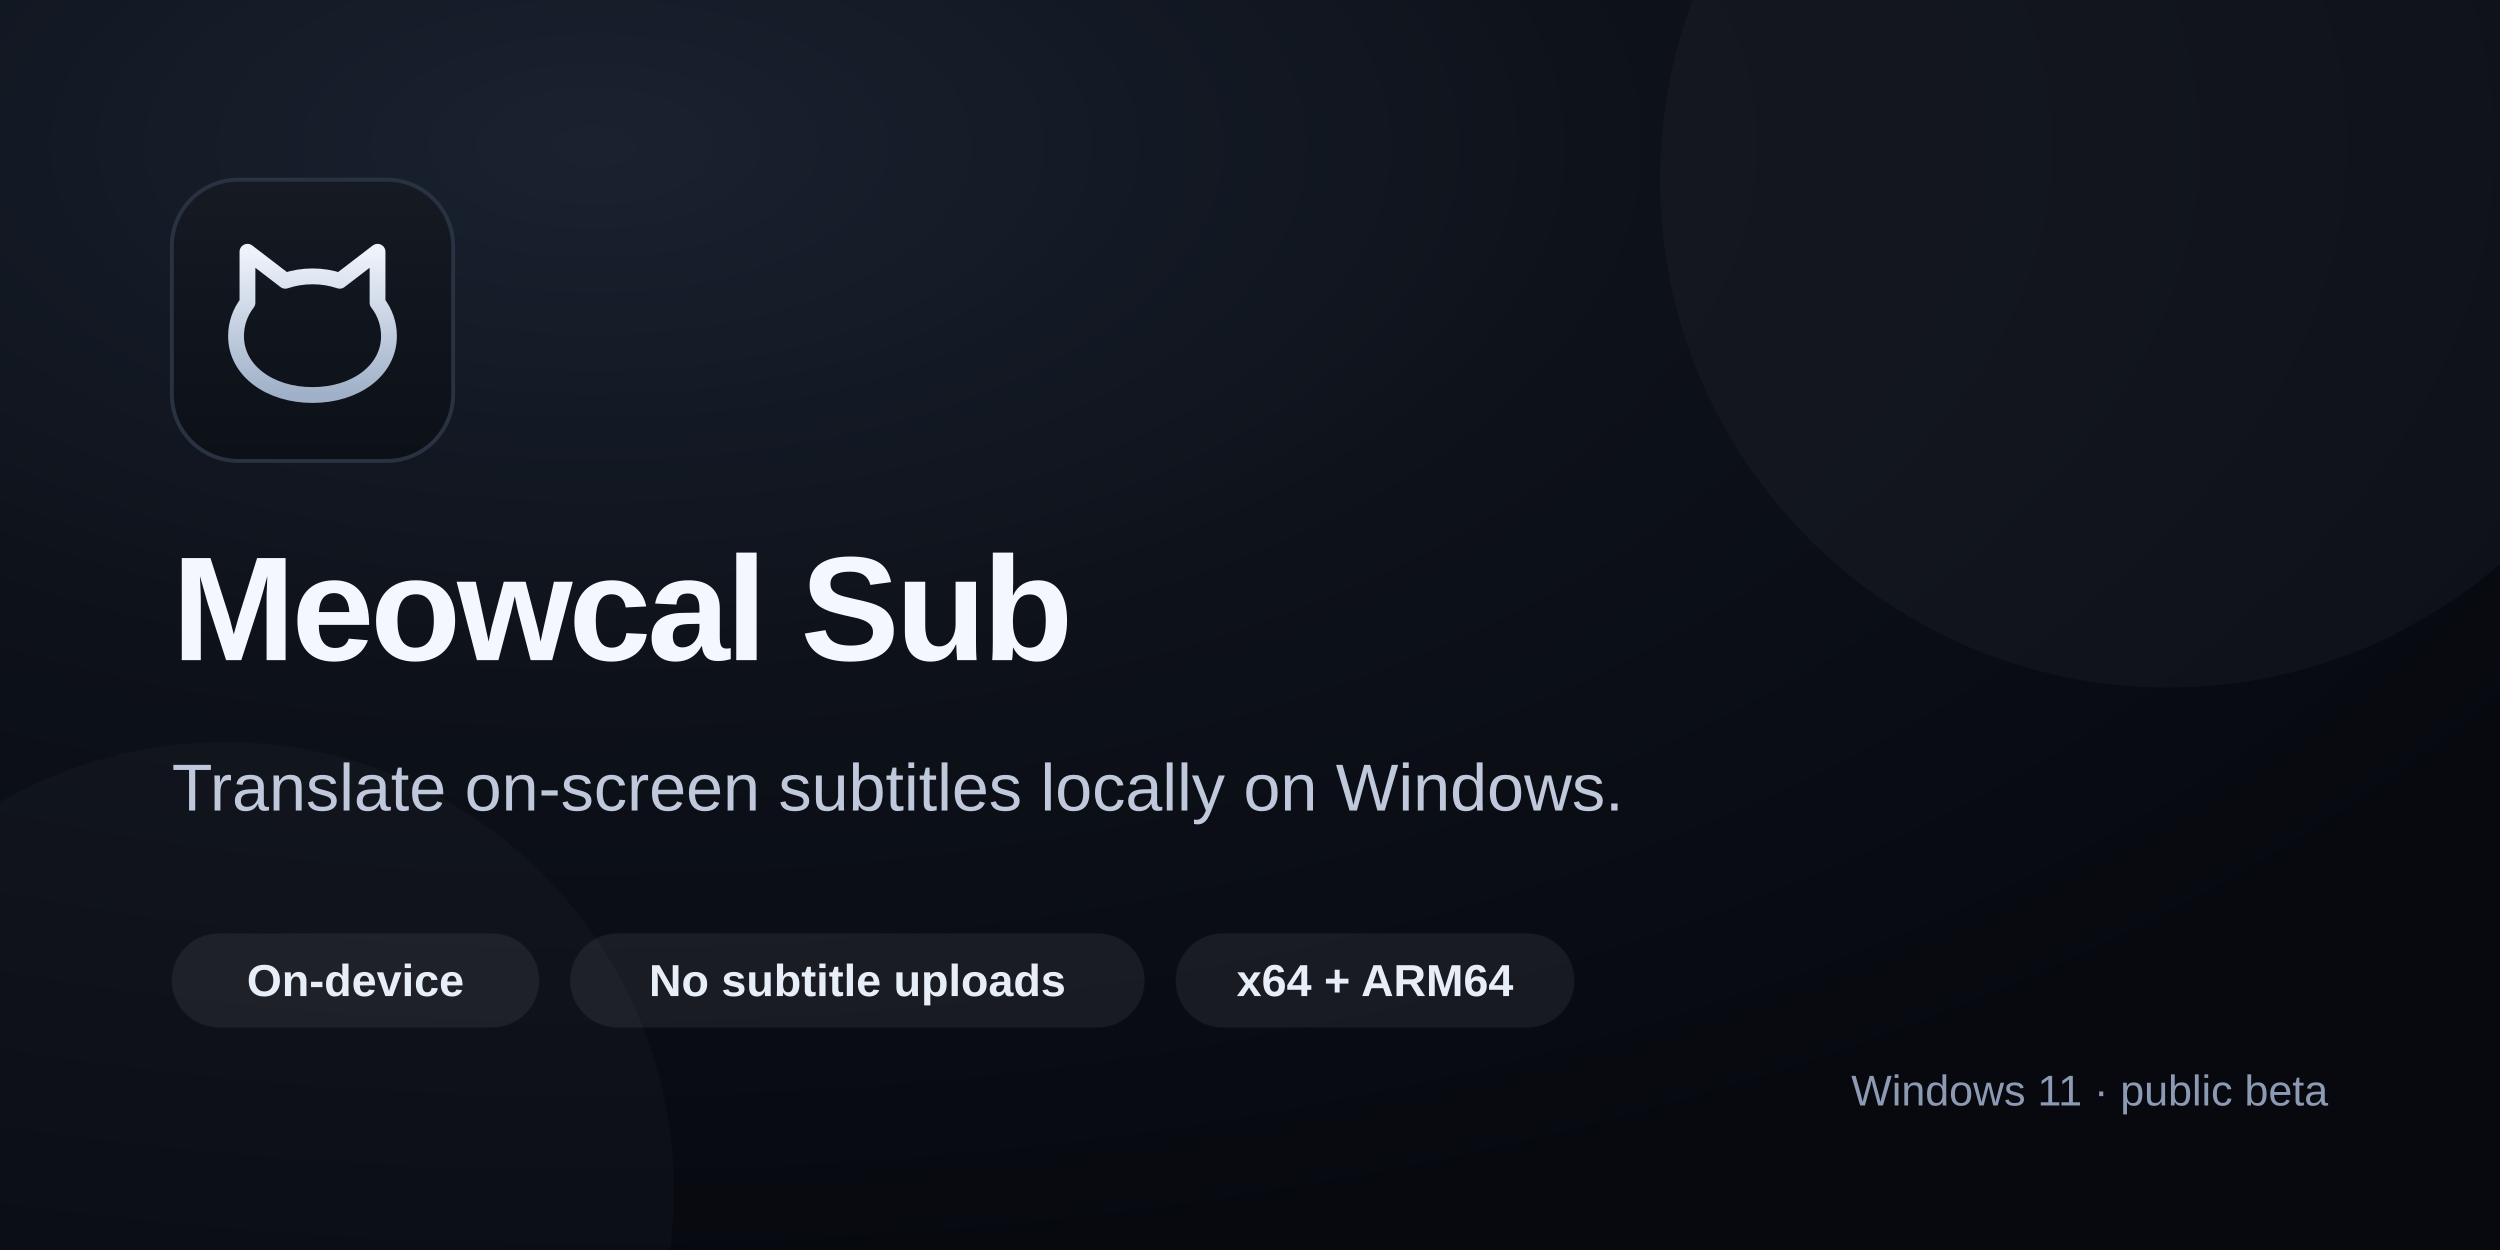
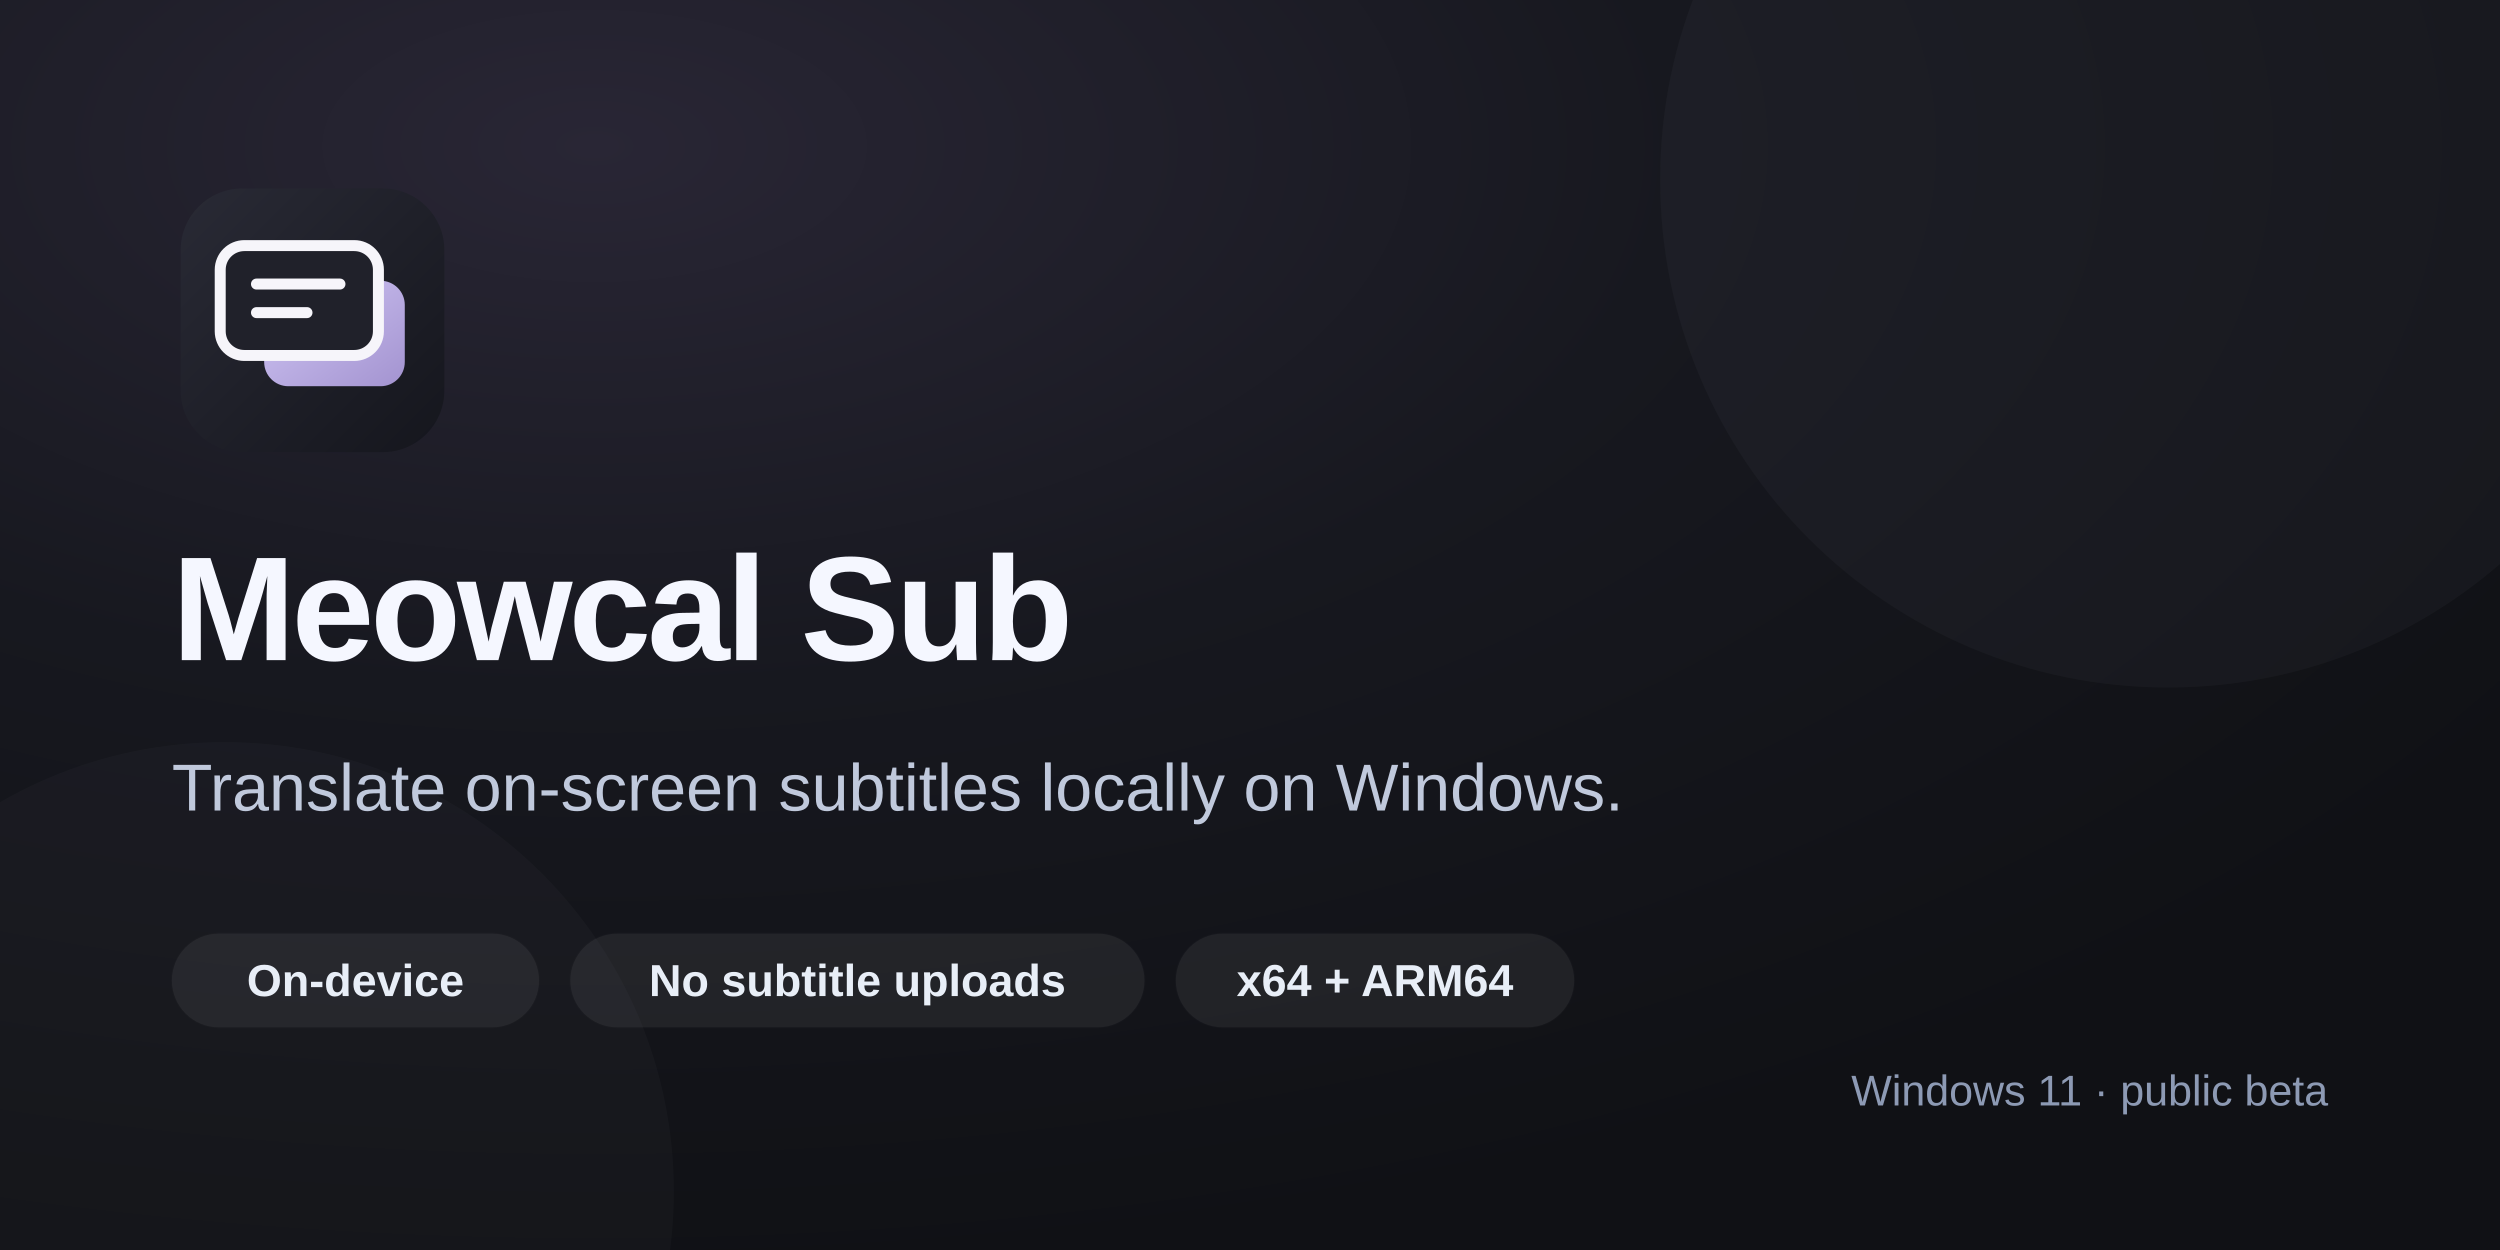
<svg xmlns="http://www.w3.org/2000/svg" viewBox="0 0 1280 640" role="img" aria-label="Meowcal Sub social preview">
  <defs>
    <radialGradient id="bgGlow" cx="24%" cy="12%" r="90%">
-       <stop offset="0" stop-color="#1a2230" />
-       <stop offset="0.48" stop-color="#0d1119" />
-       <stop offset="1" stop-color="#07090f" />
+       <stop offset="0" stop-color="#292635" />
+       <stop offset="0.48" stop-color="#17181f" />
+       <stop offset="1" stop-color="#101115" />
    </radialGradient>
-     <linearGradient id="mark" x1="0" y1="0" x2="0" y2="1">
-       <stop offset="0" stop-color="#eef3fb" />
-       <stop offset="1" stop-color="#9fb0c8" />
-     </linearGradient>
-     <linearGradient id="panel" x1="0" y1="0" x2="0" y2="1">
-       <stop offset="0" stop-color="#151a23" />
-       <stop offset="1" stop-color="#0c1017" />
-     </linearGradient>
  </defs>
  <rect width="1280" height="640" fill="url(#bgGlow)" />
  <circle cx="1110" cy="92" r="260" fill="#dce8f8" opacity="0.035" />
  <circle cx="115" cy="610" r="230" fill="#dce8f8" opacity="0.025" />
-   <rect x="88" y="92" width="144" height="144" rx="34" fill="url(#panel)" stroke="#293241" stroke-width="2" />
-   <g transform="translate(106 110) scale(4.5)" fill="none" stroke="url(#mark)" stroke-width="1.8" stroke-linejoin="round">
-     <path d="M4.6 10V4.2l4.3 3.3c1-.33 2-.5 3.1-.5s2.1.17 3.1.5l4.3-3.3V10c.85 1.1 1.3 2.4 1.3 3.8 0 3.9-3.8 6.7-8.7 6.7s-8.7-2.8-8.7-6.7c0-1.4.45-2.7 1.3-3.8z" />
-   </g>
+   <svg x="88" y="92" width="144" height="144" viewBox="0 0 128 128">
+     <defs>
+       <linearGradient id="surface" x1="0" y1="0" x2="1" y2="1">
+         <stop stop-color="#292a35" />
+         <stop offset="1" stop-color="#15161d" />
+       </linearGradient>
+       <linearGradient id="translation" x1="0" y1="0" x2="1" y2="1">
+         <stop stop-color="#d2c8f5" />
+         <stop offset="1" stop-color="#a393d0" />
+       </linearGradient>
+     </defs>
+     <rect x="4" y="4" width="120" height="120" rx="28" fill="url(#surface)" />
+     <rect x="42" y="46" width="64" height="48" rx="11" fill="url(#translation)" />
+     <rect x="22" y="30" width="72" height="50" rx="11" fill="#20212a" stroke="#f6f5fa" stroke-width="5" />
+     <rect x="36" y="45" width="43" height="5" rx="2.5" fill="#f6f5fa" />
+     <rect x="36" y="58" width="28" height="5" rx="2.5" fill="#f6f5fa" />
+   </svg>
  <text x="88" y="338" fill="#f5f7ff" font-family="Segoe UI, Arial, sans-serif" font-size="76" font-weight="700" letter-spacing="-2">Meowcal Sub</text>
  <text x="88" y="415" fill="#c0c9dc" font-family="Segoe UI, Arial, sans-serif" font-size="34" font-weight="500">Translate on-screen subtitles locally on Windows.</text>
  <g font-family="Segoe UI, Arial, sans-serif" font-size="23" font-weight="600">
    <rect x="88" y="478" width="188" height="48" rx="24" fill="#ffffff" opacity="0.065" stroke="#ffffff" stroke-opacity="0.12" />
    <text x="182" y="510" fill="#e8eef7" text-anchor="middle">On-device</text>
    <rect x="292" y="478" width="294" height="48" rx="24" fill="#ffffff" opacity="0.065" stroke="#ffffff" stroke-opacity="0.12" />
    <text x="439" y="510" fill="#e8eef7" text-anchor="middle">No subtitle uploads</text>
    <rect x="602" y="478" width="204" height="48" rx="24" fill="#ffffff" opacity="0.065" stroke="#ffffff" stroke-opacity="0.12" />
    <text x="704" y="510" fill="#e8eef7" text-anchor="middle">x64 + ARM64</text>
  </g>
  <text x="1192" y="566" fill="#8d9ab4" font-family="Segoe UI, Arial, sans-serif" font-size="22" text-anchor="end">Windows 11 · public beta</text>
</svg>
